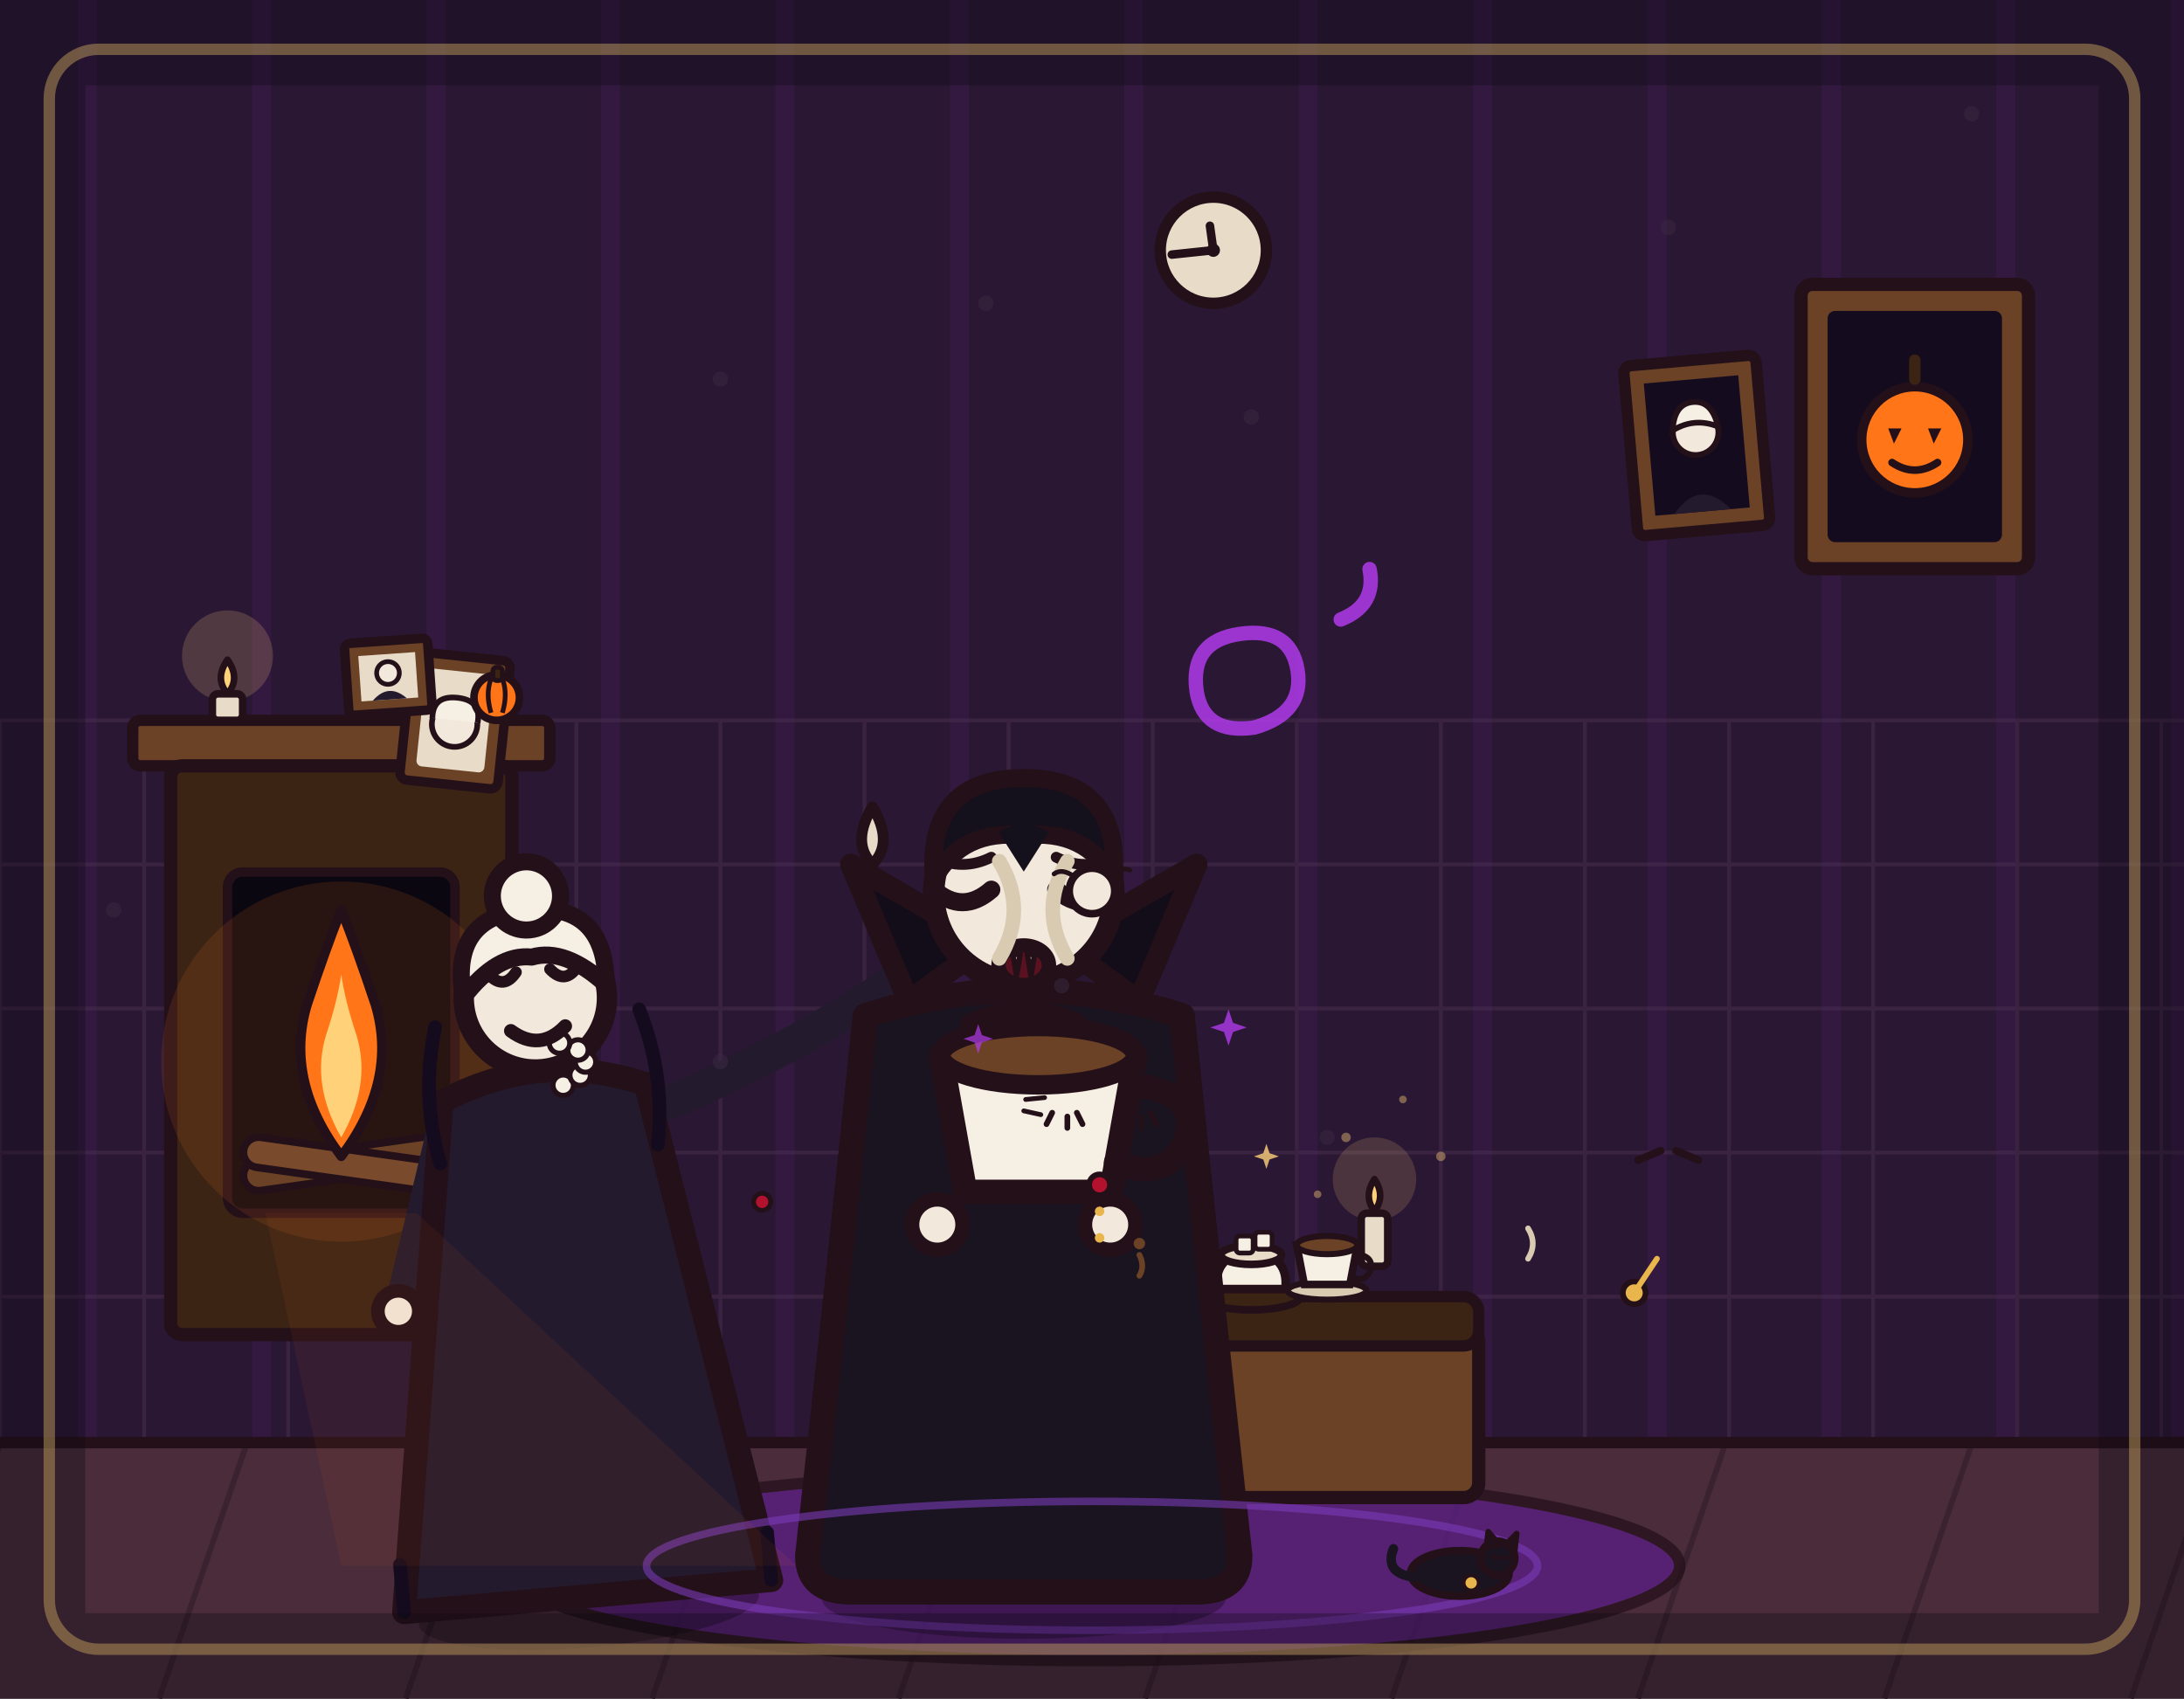
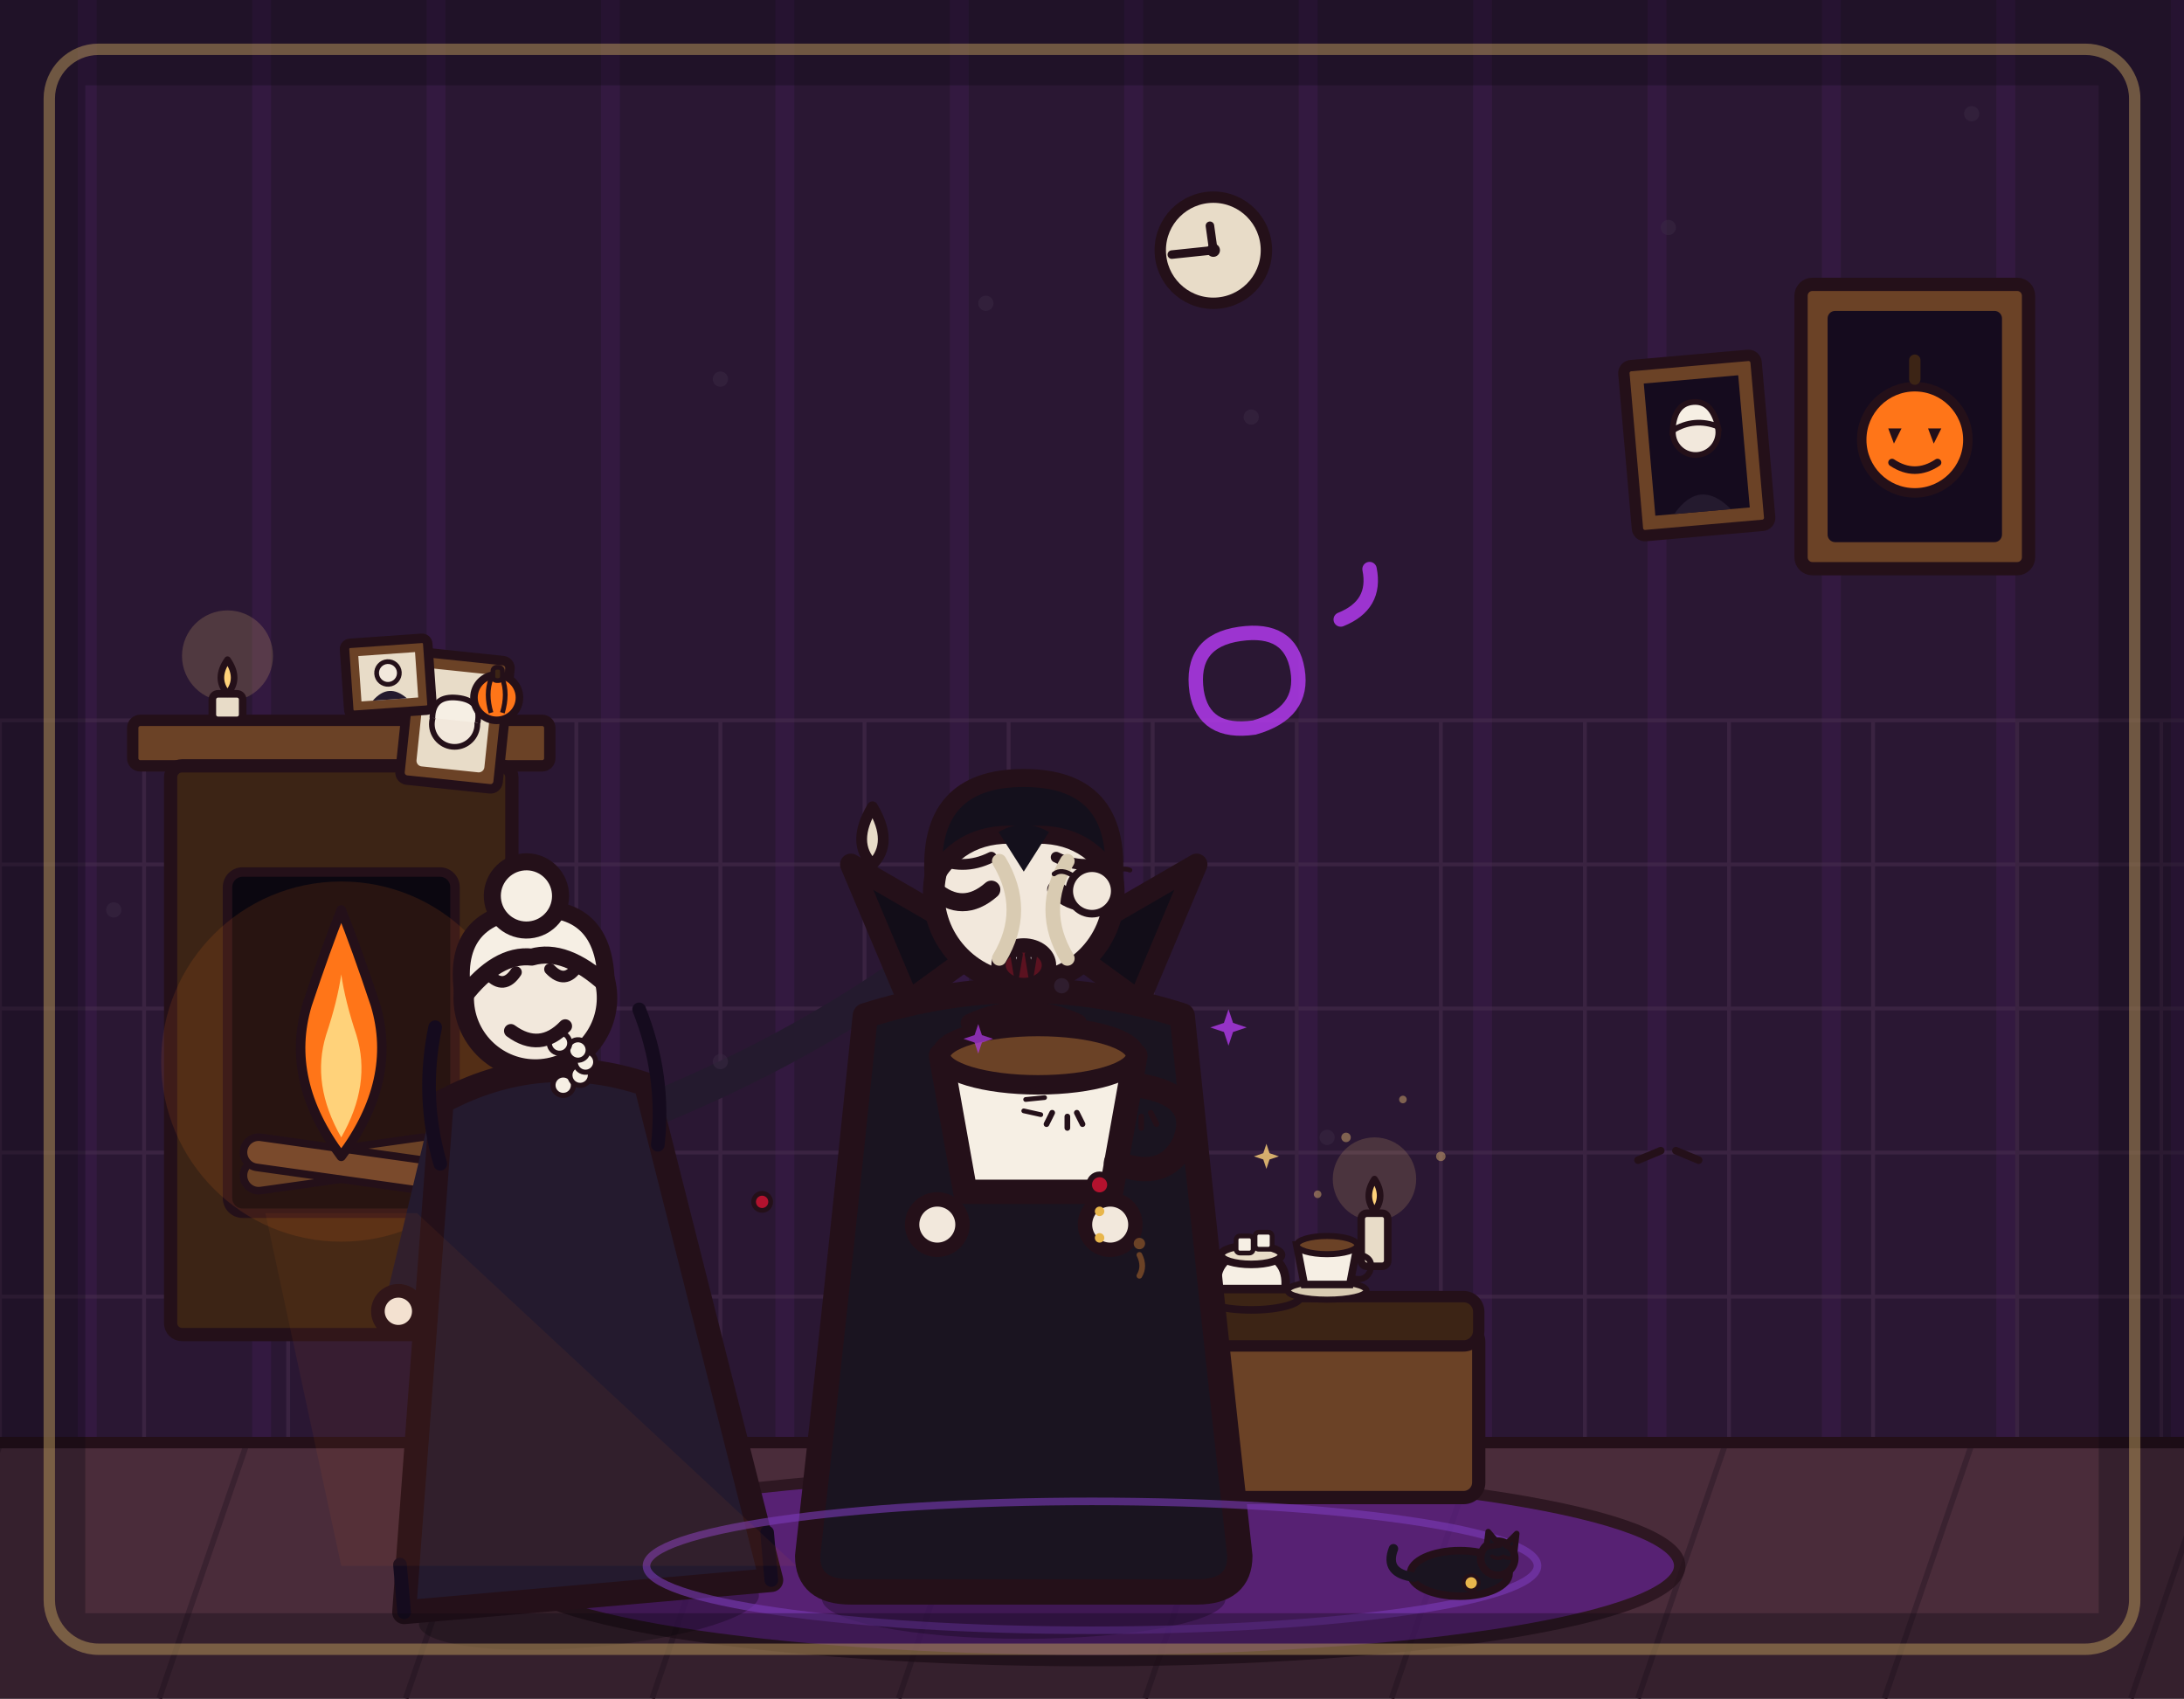
<svg xmlns="http://www.w3.org/2000/svg" viewBox="0 0 1152 896" width="1152" height="896">
  <rect x="0" y="0" width="1152" height="896" fill="#2a1733" />
  <path d="M46 0V762M138 0V762M230 0V762M322 0V762M414 0V762M506 0V762M598 0V762M690 0V762M782 0V762M874 0V762M966 0V762M1058 0V762M1150 0V762" stroke="#b03aeb" stroke-width="10" opacity=".07" fill="none" />
  <path d="M0 380V762M76 380V762M152 380V762M228 380V762M304 380V762M380 380V762M456 380V762M532 380V762M608 380V762M684 380V762M760 380V762M836 380V762M912 380V762M988 380V762M1064 380V762M1140 380V762M0 380H1152M0 456H1152M0 532H1152M0 608H1152M0 684H1152M0 760H1152" stroke="#4a3050" stroke-width="2" opacity=".5" fill="none" />
  <g>
    <rect x="950" y="150" width="120" height="150" rx="6" fill="#6b4226" stroke="#241019" stroke-width="7" stroke-linejoin="round" />
    <rect x="964" y="164" width="92" height="122" rx="4" fill="#150b1e" />
    <circle cx="1010" cy="232" r="28" fill="#ff7518" stroke="#241019" stroke-width="5" />
    <path d="M1010 200 L1010 190" stroke="#3c2415" stroke-width="6" stroke-linecap="round" />
    <path d="M996 226 L1003 226 L999 234 Z" fill="#241019" />
    <path d="M1017 226 L1024 226 L1020 234 Z" fill="#241019" />
    <path d="M998 244 Q1010 252 1022 244" fill="none" stroke="#241019" stroke-width="4" stroke-linecap="round" />
  </g>
  <g>
    <rect x="70" y="380" width="220" height="24" rx="4" fill="#6b4226" stroke="#241019" stroke-width="6" stroke-linejoin="round" />
    <rect x="90" y="404" width="180" height="300" rx="6" fill="#3c2415" stroke="#241019" stroke-width="7" stroke-linejoin="round" />
    <rect x="120" y="460" width="120" height="180" rx="8" fill="#0b0710" stroke="#241019" stroke-width="5" stroke-linejoin="round" />
    <circle cx="180" cy="560" r="95" fill="#ff7518" opacity=".12" />
    <rect x="128" y="606" width="104" height="16" rx="8" fill="#6b4226" stroke="#241019" stroke-width="4" transform="rotate(-8 180 614)" />
    <rect x="128" y="606" width="104" height="16" rx="8" fill="#7a4a2c" stroke="#241019" stroke-width="4" transform="rotate(8 180 614)" />
    <path d="M180 610 Q150 570 162 530 Q172 500 180 480 Q188 500 198 530 Q210 570 180 610 Z" fill="#ff7518" stroke="#241019" stroke-width="5" stroke-linejoin="round" />
    <path d="M180 600 Q164 572 172 546 Q178 528 180 514 Q182 528 188 546 Q196 572 180 600 Z" fill="#ffd27a" />
    <g transform="translate(120 380)">
      <circle cx="0" cy="-34" r="24" fill="#ffd27a" opacity=".18" />
      <rect x="-8" y="-14" width="16" height="14" rx="3" fill="#e8dcc8" stroke="#241019" stroke-width="4" />
      <path d="M0 -32 Q7 -22 0 -14 Q-7 -22 0 -32 Z" fill="#ffd27a" stroke="#241019" stroke-width="3.5" stroke-linejoin="round" />
    </g>
    <g transform="translate(240 380) rotate(6)">
      <rect x="-26" y="-34" width="52" height="68" rx="4" fill="#6b4226" stroke="#241019" stroke-width="5" stroke-linejoin="round" />
      <rect x="-18" y="-26" width="36" height="52" rx="3" fill="#e8dcc8" />
      <circle cx="0" cy="2" r="12" fill="#f2e8dc" stroke="#241019" stroke-width="3" />
      <path d="M-12 0 Q-13 -12 0 -12 Q13 -12 12 0" fill="#f6efe4" stroke="#241019" stroke-width="3" />
    </g>
  </g>
  <rect x="0" y="760" width="1152" height="136" fill="#4a2c3a" />
  <path d="M0 762 L-46 896M130 762 L84 896M260 762 L214 896M390 762 L344 896M520 762 L474 896M650 762 L604 896M780 762 L734 896M910 762 L864 896M1040 762 L994 896M1170 762 L1124 896" stroke="#3a2230" stroke-width="3" fill="none" />
  <line x1="0" y1="761" x2="1152" y2="761" stroke="#241019" stroke-width="6" stroke-linecap="round" />
  <ellipse cx="576" cy="826" rx="310" ry="50" fill="#5b1e86" stroke="#241019" stroke-width="6" stroke-linejoin="round" opacity=".75" />
  <rect x="440" y="700" width="340" height="90" rx="8" fill="#6b4226" stroke="#241019" stroke-width="7" stroke-linejoin="round" />
  <rect x="440" y="684" width="340" height="26" rx="8" fill="#3c2415" stroke="#241019" stroke-width="6" stroke-linejoin="round" />
  <g transform="translate(505 660)">
    <ellipse cx="0" cy="24" rx="34" ry="8" fill="#3c2415" stroke="#241019" stroke-width="4" />
    <path d="M-26 20 Q-30 -6 -18 -16 Q-8 -24 4 -22 Q22 -20 26 0 Q28 14 20 20 Z" fill="#b03aeb" stroke="#241019" stroke-width="5" stroke-linejoin="round" />
    <path d="M-26 4 Q-44 0 -40 -14" fill="none" stroke="#241019" stroke-width="6" stroke-linecap="round" />
    <path d="M26 2 Q40 6 38 16" fill="none" stroke="#241019" stroke-width="6" stroke-linecap="round" />
    <ellipse cx="2" cy="-22" rx="12" ry="5" fill="#8a2bd0" stroke="#241019" stroke-width="4" />
    <circle cx="2" cy="-28" r="4" fill="#ffd27a" stroke="#241019" stroke-width="3" />
  </g>
  <g transform="translate(660 668)">
    <ellipse cx="0" cy="16" rx="26" ry="7" fill="#3c2415" stroke="#241019" stroke-width="4" />
    <path d="M-18 12 Q-20 -6 0 -8 Q20 -6 18 12 Z" fill="#f6efe4" stroke="#241019" stroke-width="4.5" stroke-linejoin="round" />
    <ellipse cx="0" cy="-6" rx="16" ry="5" fill="#e8dcc8" stroke="#241019" stroke-width="4" />
  </g>
  <g transform="translate(725 652)">
    <circle cx="0" cy="-30" r="22" fill="#ffd27a" opacity=".16" />
    <rect x="-7" y="-12" width="14" height="28" rx="3" fill="#e8dcc8" stroke="#241019" stroke-width="4" />
    <path d="M0 -30 Q6 -21 0 -13 Q-6 -21 0 -30 Z" fill="#ffd27a" stroke="#241019" stroke-width="3.5" stroke-linejoin="round" />
  </g>
  <g transform="translate(310 842) scale(1.8) rotate(-5)">
    <ellipse cx="0" cy="4" rx="50" ry="11" fill="#000000" opacity=".28" />
    <path d="M-30 -140 L-46 -92" fill="none" stroke="#241a2e" stroke-width="10" stroke-linecap="round" />
    <circle cx="-48" cy="-88" r="6" fill="#f2e8dc" stroke="#241019" stroke-width="4" stroke-linejoin="round" />
    <path d="M30 -140 Q95 -160 142 -196" fill="none" stroke="#241a2e" stroke-width="10" stroke-linecap="round" />
    <circle cx="146" cy="-199" r="7" fill="#f2e8dc" stroke="#241019" stroke-width="4" stroke-linejoin="round" />
    <path d="M-30 -148 L-54 0 L54 0 L30 -148 Q0 -161 -30 -148 Z" fill="#241a2e" stroke="#241019" stroke-width="7" stroke-linejoin="round" />
    <path d="M-54 0 L-54 -14 M54 0 L54 -14" stroke="#150b1e" stroke-width="4" stroke-linecap="round" />
    <circle cx="0" cy="-176" r="21" fill="#f2e8dc" stroke="#241019" stroke-width="6" stroke-linejoin="round" />
    <path d="M-21 -178 Q-23 -202 0 -202 Q23 -202 21 -178 Q10 -190 0 -188 Q-10 -190 -21 -178 Z" fill="#f6efe4" stroke="#241019" stroke-width="5" stroke-linejoin="round" />
    <circle cx="0" cy="-206" r="10" fill="#f6efe4" stroke="#241019" stroke-width="5" stroke-linejoin="round" />
    <circle cx="5.9" cy="-149.8" r="3" fill="#f6efe4" stroke="#241019" stroke-width="1.5" stroke-linejoin="round" />
    <circle cx="11.1" cy="-152.3" r="3" fill="#f6efe4" stroke="#241019" stroke-width="1.5" stroke-linejoin="round" />
    <circle cx="13" cy="-156" r="3" fill="#f6efe4" stroke="#241019" stroke-width="1.5" stroke-linejoin="round" />
    <circle cx="11.1" cy="-159.7" r="3" fill="#f6efe4" stroke="#241019" stroke-width="1.5" stroke-linejoin="round" />
    <circle cx="5.9" cy="-162.2" r="3" fill="#f6efe4" stroke="#241019" stroke-width="1.5" stroke-linejoin="round" />
    <path d="M-13 -184 Q-9 -179 -5 -184" fill="none" stroke="#241019" stroke-width="3.4" stroke-linecap="round" />
    <path d="M5 -184 Q9 -179 13 -184" fill="none" stroke="#241019" stroke-width="3.4" stroke-linecap="round" />
    <path d="M-8 -167 Q0 -160 8 -167" fill="none" stroke="#241019" stroke-width="4" stroke-linecap="round" />
    <path d="M-30 -170 Q-36 -150 -32 -130" fill="none" stroke="#150b1e" stroke-width="4" stroke-linecap="round" />
    <path d="M30 -170 Q36 -150 32 -130" fill="none" stroke="#150b1e" stroke-width="4" stroke-linecap="round" />
  </g>
  <g transform="translate(540 836) scale(1.9)">
    <ellipse cx="0" cy="4" rx="56" ry="11" fill="#000000" opacity=".28" />
    <path d="M-12 -62 L-16 -6" fill="none" stroke="#241a2e" stroke-width="15" stroke-linecap="round" />
    <path d="M12 -62 L16 -6" fill="none" stroke="#241a2e" stroke-width="15" stroke-linecap="round" />
    <ellipse cx="-18" cy="-4" rx="15" ry="7" fill="#14101c" stroke="#241019" stroke-width="4" stroke-linejoin="round" />
    <ellipse cx="18" cy="-4" rx="15" ry="7" fill="#14101c" stroke="#241019" stroke-width="4" stroke-linejoin="round" />
    <path d="M-38 -148 L-26 -104" fill="none" stroke="#1a1420" stroke-width="11" stroke-linecap="round" />
    <path d="M38 -148 L26 -104" fill="none" stroke="#1a1420" stroke-width="11" stroke-linecap="round" />
    <path d="M-44 -158 Q-52 -80 -60 -8 Q-60 2 -48 2 L48 2 Q60 2 60 -8 Q52 -80 44 -158 Q0 -172 -44 -158 Z" fill="#1a1420" stroke="#241019" stroke-width="7" stroke-linejoin="round" />
    <path d="M-32 -162 L-48 -200 L-10 -178 Z" fill="#120d18" stroke="#241019" stroke-width="6" stroke-linejoin="round" />
    <path d="M32 -162 L48 -200 L10 -178 Z" fill="#120d18" stroke="#241019" stroke-width="6" stroke-linejoin="round" />
    <path d="M-15 -156 L0 -118 L15 -156 Q0 -163 -15 -156 Z" fill="#f6efe4" stroke="#241019" stroke-width="5" stroke-linejoin="round" />
    <circle cx="0" cy="-192" r="25" fill="#f2e8dc" stroke="#241019" stroke-width="6" stroke-linejoin="round" />
    <path d="M-25 -196 Q-27 -224 0 -224 Q27 -224 25 -196 Q17 -210 0 -208 Q-17 -210 -25 -196 Z" fill="#14101c" stroke="#241019" stroke-width="5" stroke-linejoin="round" />
    <path d="M-7 -209 L0 -198 L7 -209 Q0 -213 -7 -209 Z" fill="#14101c" />
    <path d="M-25 -202 Q-17 -198 -9 -202" fill="none" stroke="#241019" stroke-width="3" stroke-linecap="round" />
    <path d="M9 -202 Q17 -198 25 -202" fill="none" stroke="#241019" stroke-width="3" stroke-linecap="round" />
    <path d="M-25 -193 Q-17 -186 -9 -193" fill="none" stroke="#241019" stroke-width="5" stroke-linecap="round" />
    <path d="M9 -193 Q17 -186 25 -193" fill="none" stroke="#241019" stroke-width="5" stroke-linecap="round" />
    <ellipse cx="0" cy="-172" rx="7" ry="5.5" fill="#5b1220" stroke="#241019" stroke-width="4" stroke-linejoin="round" />
    <path d="M-3 -175 L-1 -175 L-2 -169 Z" fill="#ffffff" stroke="#241019" stroke-width="1.5" stroke-linejoin="round" />
    <path d="M1 -175 L3 -175 L2 -169 Z" fill="#ffffff" stroke="#241019" stroke-width="1.5" stroke-linejoin="round" />
    <path d="M-42 -216 Q-36 -206 -42 -200 Q-48 -206 -42 -216 Z" fill="#e8dcc8" stroke="#241019" stroke-width="3" stroke-linejoin="round" />
    <g transform="translate(4 -128) scale(1.35)">
      <path d="M-8 -34 q6 -10 0 -20" fill="none" stroke="#d9cbb2" stroke-width="3" stroke-linecap="round" />
      <path d="M6 -34 q-6 -10 0 -20" fill="none" stroke="#d9cbb2" stroke-width="3" stroke-linecap="round" />
      <path d="M-20 -14 L20 -14 L15 14 L-15 14 Z" fill="#f6efe4" stroke="#241019" stroke-width="5" stroke-linejoin="round" />
      <path d="M20 -8 Q34 -6 30 4 Q26 12 16 8" fill="none" stroke="#241019" stroke-width="5" stroke-linecap="round" />
      <ellipse cx="0" cy="-14" rx="20" ry="6" fill="#6b4226" stroke="#241019" stroke-width="4" stroke-linejoin="round" />
    </g>
    <circle cx="-24" cy="-100" r="7" fill="#f2e8dc" stroke="#241019" stroke-width="4" stroke-linejoin="round" />
    <circle cx="24" cy="-100" r="7" fill="#f2e8dc" stroke="#241019" stroke-width="4" stroke-linejoin="round" />
    <g transform="translate(64 -238)" fill="none" stroke="#b03aeb" stroke-width="4" stroke-linecap="round" opacity=".85">
      <path d="M0 0 Q14 -4 12 -16 Q10 -28 -4 -26 Q-18 -24 -16 -10 Q-14 2 0 0 Z" />
      <path d="M24 -30 Q34 -34 32 -44" />
    </g>
  </g>
  <g fill="#3a2a44" opacity=".5">
    <circle cx="380" cy="200" r="4" />
    <circle cx="520" cy="160" r="4" />
    <circle cx="660" cy="220" r="4" />
    <circle cx="880" cy="120" r="4" />
    <circle cx="1040" cy="60" r="4" />
    <circle cx="60" cy="480" r="4" />
    <circle cx="380" cy="560" r="4" />
    <circle cx="560" cy="520" r="4" />
    <circle cx="700" cy="600" r="4" />
  </g>
  <g>
    <circle cx="640" cy="132" r="28" fill="#e8dcc8" stroke="#241019" stroke-width="6" />
    <line x1="640" y1="132" x2="618.1" y2="134.3" stroke="#241019" stroke-width="4.5" stroke-linecap="round" />
    <line x1="640" y1="132" x2="638.2" y2="119.1" stroke="#241019" stroke-width="4.5" stroke-linecap="round" />
    <circle cx="640" cy="132" r="3.5" fill="#241019" />
  </g>
  <ellipse cx="576" cy="826" rx="235" ry="34" fill="none" stroke="#7a3ab8" stroke-width="4" opacity=".6" />
  <g transform="rotate(-4 205 360)">
    <rect x="183" y="338" width="44" height="38" rx="3" fill="#6b4226" stroke="#241019" stroke-width="5" />
    <rect x="190" y="345" width="30" height="24" fill="#e8dcc8" />
    <circle cx="205" cy="355" r="6" fill="#f2e8dc" stroke="#241019" stroke-width="2.5" />
    <path d="M196 369 Q205 360 214 369 L214 369 L196 369 Z" fill="#241a2e" />
  </g>
  <circle cx="262" cy="368" r="12" fill="#ff7518" stroke="#241019" stroke-width="4" />
  <path d="M259 358 Q256 366 259 376 M265 358 Q268 366 265 376" stroke="#241019" stroke-width="2.5" fill="none" />
  <rect x="260" y="352" width="5" height="7" rx="2" fill="#3c2415" stroke="#241019" stroke-width="2.5" />
  <g transform="translate(700 668) scale(.8)">
    <ellipse cx="0" cy="16" rx="26" ry="6" fill="#d9cbb2" stroke="#241019" stroke-width="4" />
    <path d="M-20 -14 L20 -14 L15 12 L-15 12 Z" fill="#f6efe4" stroke="#241019" stroke-width="5" />
    <path d="M20 -8 Q32 -6 28 4 Q24 11 15 7" fill="none" stroke="#241019" stroke-width="4" />
    <ellipse cx="0" cy="-14" rx="20" ry="6" fill="#6b4226" stroke="#241019" stroke-width="4" />
  </g>
  <rect x="652" y="652" width="9" height="9" rx="2" fill="#f6efe4" stroke="#241019" stroke-width="2.5" />
  <rect x="662" y="650" width="9" height="9" rx="2" fill="#f6efe4" stroke="#241019" stroke-width="2.5" />
  <circle cx="580" cy="625" r="5.5" fill="#b3122e" stroke="#241019" stroke-width="3" />
  <circle cx="580" cy="639" r="2.5" fill="#e8b64c" />
  <circle cx="580" cy="653" r="2.5" fill="#e8b64c" />
  <circle cx="402" cy="634" r="4.5" fill="#b3122e" stroke="#241019" stroke-width="2.5" />
-   <circle cx="862" cy="682" r="6" fill="#e8b64c" stroke="#241019" stroke-width="3" />
-   <path d="M862 682 L874 664" stroke="#e8b64c" stroke-width="3" stroke-linecap="round" />
-   <path d="M806 664 q5 -8 0 -16" stroke="#d9cbb2" stroke-width="3" fill="none" stroke-linecap="round" />
  <g fill="#ffd27a" opacity=".4">
    <circle cx="710" cy="600" r="2.5" />
    <circle cx="740" cy="580" r="2" />
    <circle cx="760" cy="610" r="2.5" />
    <circle cx="695" cy="630" r="2" />
  </g>
  <g stroke="#241019" stroke-width="3" stroke-linecap="round" fill="none">
    <path d="M555 587 l-3 6 M563 589 l0 6 M568 587 l3 6 M594 587 l-3 6 M602 589 l0 6 M607 587 l3 6" />
  </g>
  <circle cx="601" cy="656" r="3" fill="#6b4226" />
  <path d="M601 662 q3 6 0 11" stroke="#6b4226" stroke-width="3" fill="none" stroke-linecap="round" />
  <g stroke="#241019" stroke-width="2.5" stroke-linecap="round" fill="none">
    <path d="M540 574 l9 -3 M541 580 l10 -1 M540 586 l9 2" />
  </g>
  <path d="M140 640 L220 640 L420 826 L180 826 Z" fill="#ff7518" opacity=".06" />
  <g transform="translate(770 830)">
    <ellipse cx="0" cy="0" rx="26" ry="12" fill="#1a1420" stroke="#241019" stroke-width="4" />
    <circle cx="20" cy="-8" r="9" fill="#1a1420" stroke="#241019" stroke-width="4" />
    <path d="M14 -14 L15 -22 L21 -15 Z M24 -15 L30 -21 L29 -12 Z" fill="#1a1420" stroke="#241019" stroke-width="3" stroke-linejoin="round" />
    <path d="M-24 2 Q-40 0 -35 -13" fill="none" stroke="#1a1420" stroke-width="5" stroke-linecap="round" />
    <path d="M17 -9 q3 2 6 0 M23 -9 q3 2 6 0" stroke="#241019" stroke-width="2" fill="none" stroke-linecap="round" />
    <circle cx="6" cy="5" r="4" fill="#e8b64c" stroke="#241019" stroke-width="2" />
  </g>
  <g transform="rotate(-5 895 235)">
    <rect x="860" y="190" width="70" height="90" rx="4" fill="#6b4226" stroke="#241019" stroke-width="6" />
    <rect x="870" y="200" width="50" height="70" fill="#150b1e" />
    <circle cx="895" cy="228" r="12" fill="#f2e8dc" stroke="#241019" stroke-width="3" />
    <path d="M883 226 Q885 212 895 212 Q905 212 907 226 Q895 220 883 226 Z" fill="#f6efe4" stroke="#241019" stroke-width="3" />
    <path d="M880 270 Q895 252 910 270 L910 270 L880 270 Z" fill="#241a2e" />
  </g>
  <line x1="864" y1="612" x2="876" y2="607" stroke="#241019" stroke-width="4" stroke-linecap="round" />
  <line x1="896" y1="612" x2="884" y2="607" stroke="#241019" stroke-width="4" stroke-linecap="round" />
  <path d="M0 -12 L3 -3 L12 0 L3 3 L0 12 L-3 3 L-12 0 L-3 -3 Z" transform="translate(648 542) scale(.8)" fill="#b03aeb" opacity=".8" />
  <path d="M0 -12 L3 -3 L12 0 L3 3 L0 12 L-3 3 L-12 0 L-3 -3 Z" transform="translate(516 548) scale(.65)" fill="#b03aeb" opacity=".7" />
  <path d="M0 -12 L3 -3 L12 0 L3 3 L0 12 L-3 3 L-12 0 L-3 -3 Z" transform="translate(668 610) scale(.55)" fill="#ffd27a" opacity=".8" />
  <circle cx="576" cy="470" r="12" fill="#f2e8dc" stroke="#241019" stroke-width="4" stroke-linejoin="round" stroke-linecap="round" />
  <path d="M566 462 q-6 -4 -10 -1 M586 462 q5 -5 10 -3" fill="none" stroke="#241019" stroke-width="2.5" stroke-linecap="round" />
  <rect x="26" y="26" width="1100" height="844" rx="26" fill="none" stroke="#ffd27a" stroke-width="6" opacity=".55" />
  <rect x="0" y="0" width="1152" height="896" fill="none" stroke="#0b0710" stroke-width="90" opacity=".32" />
</svg>
